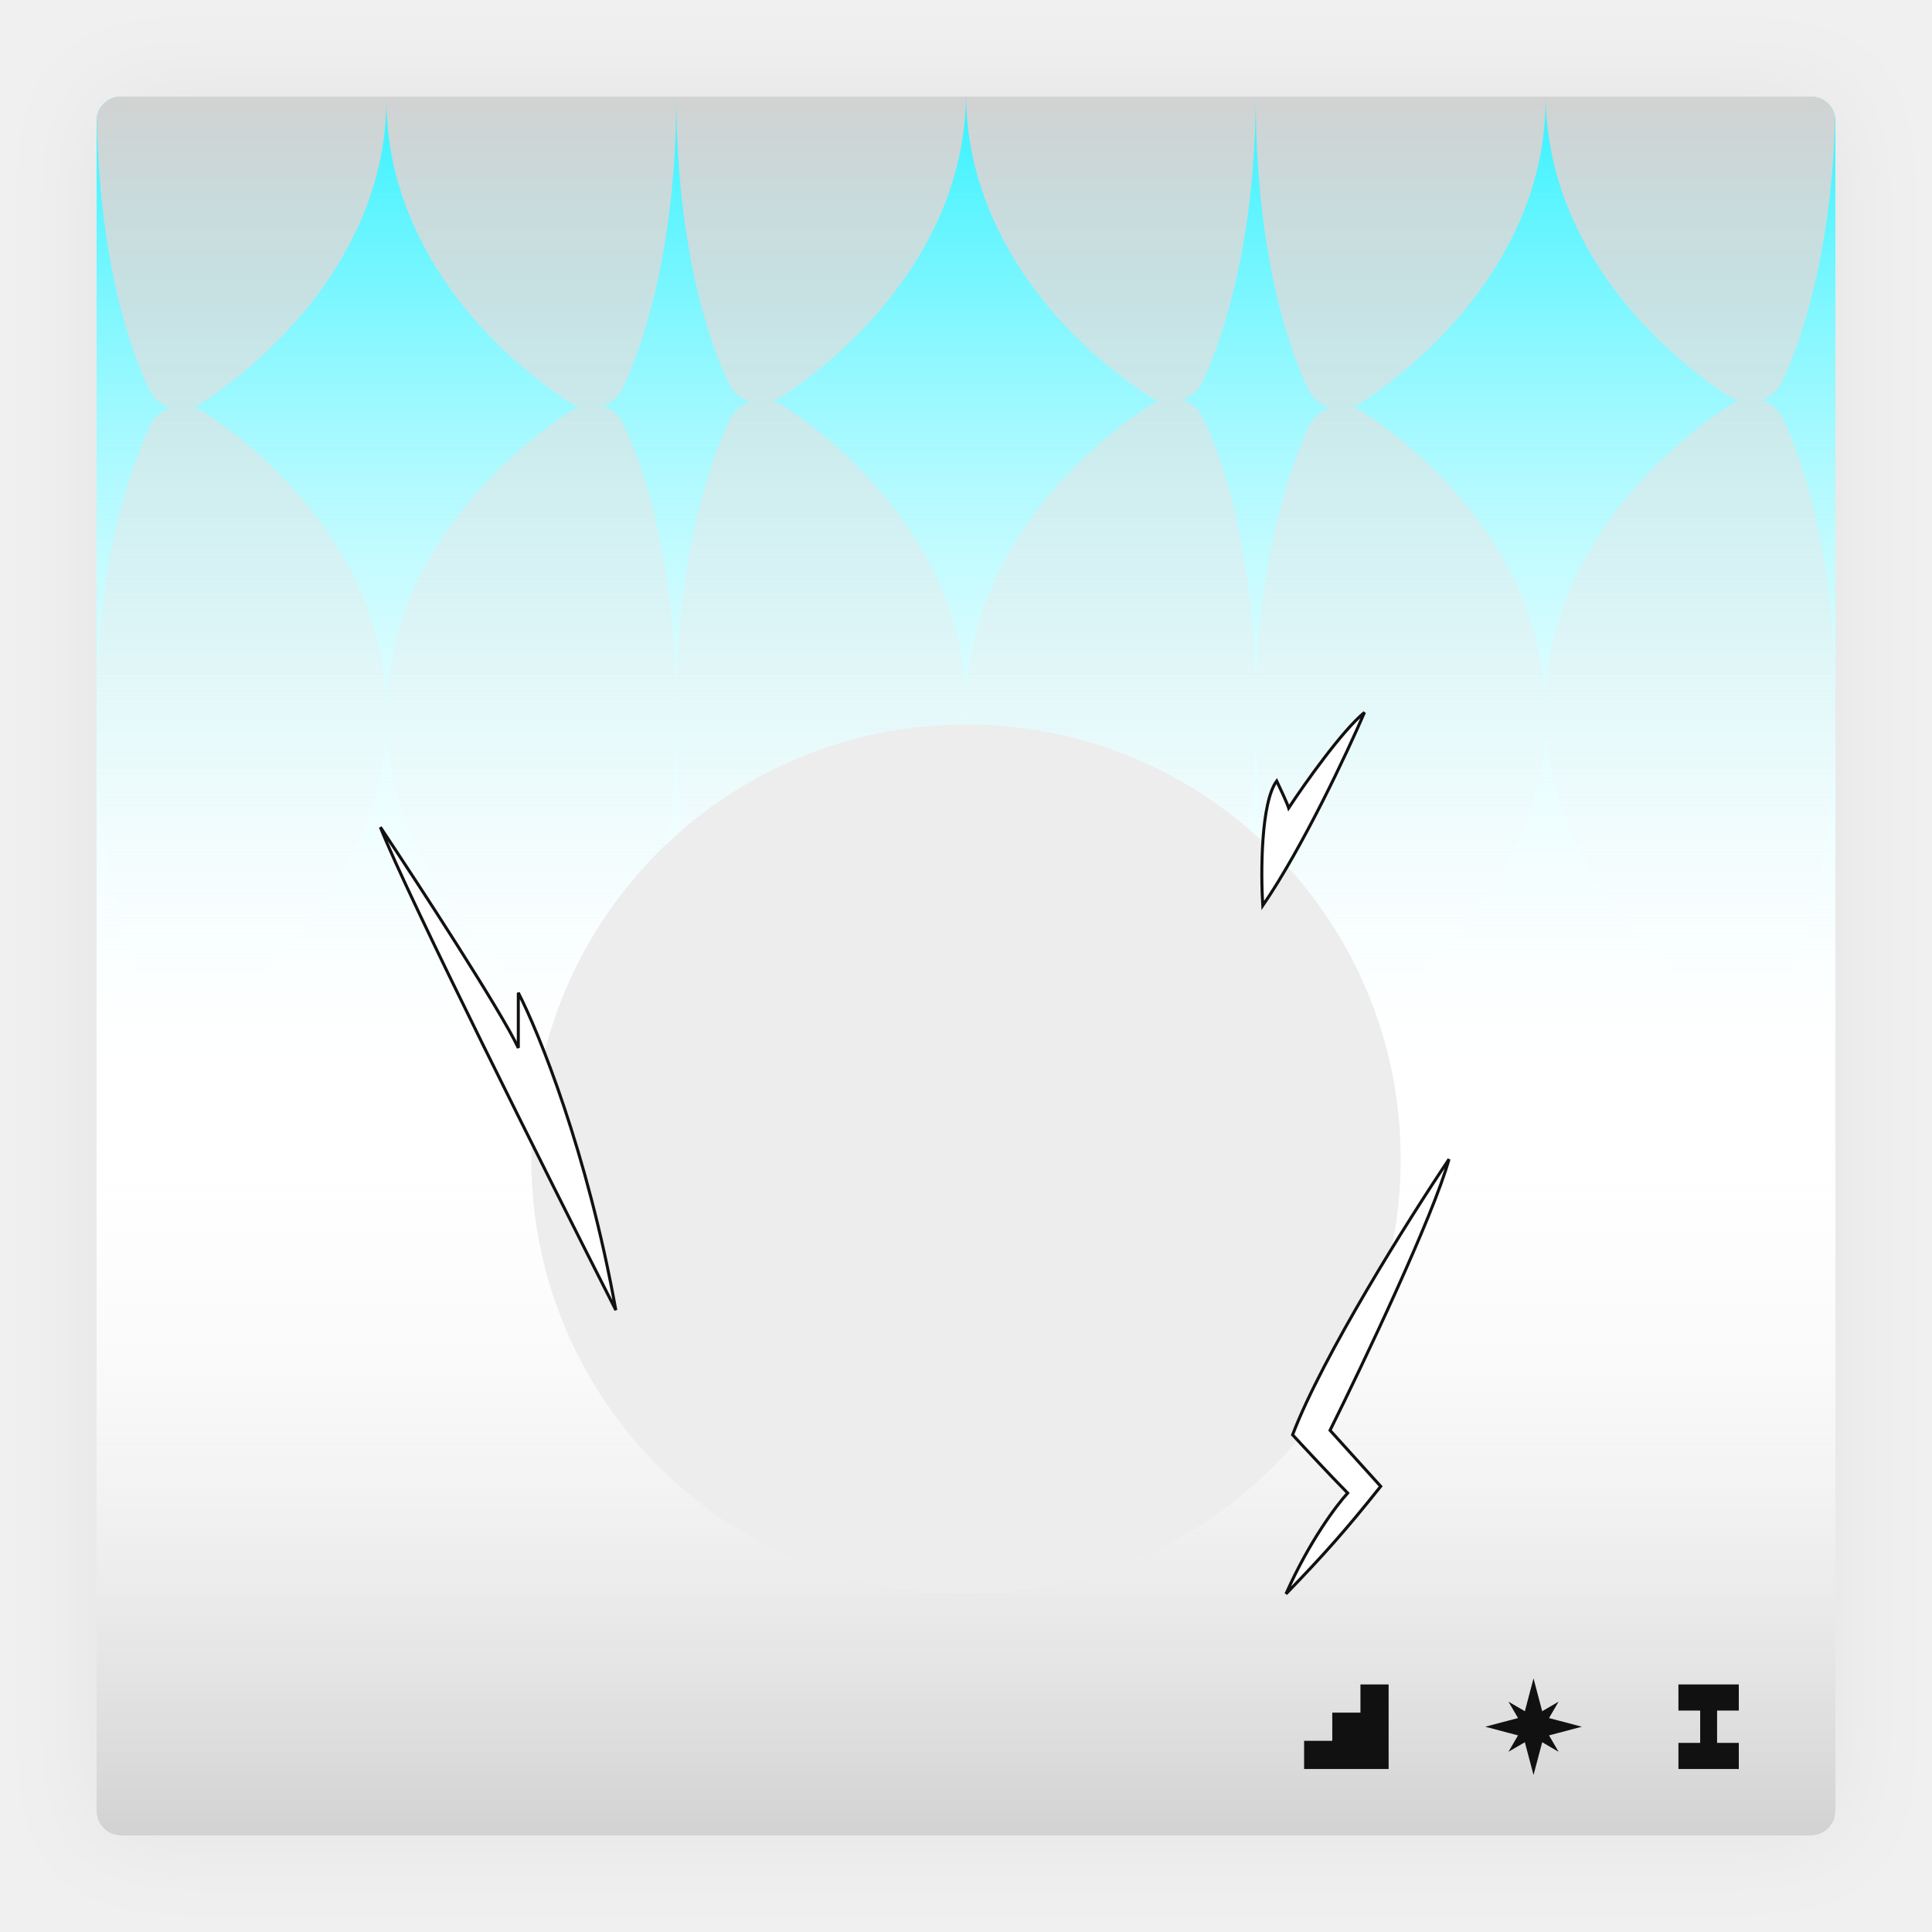
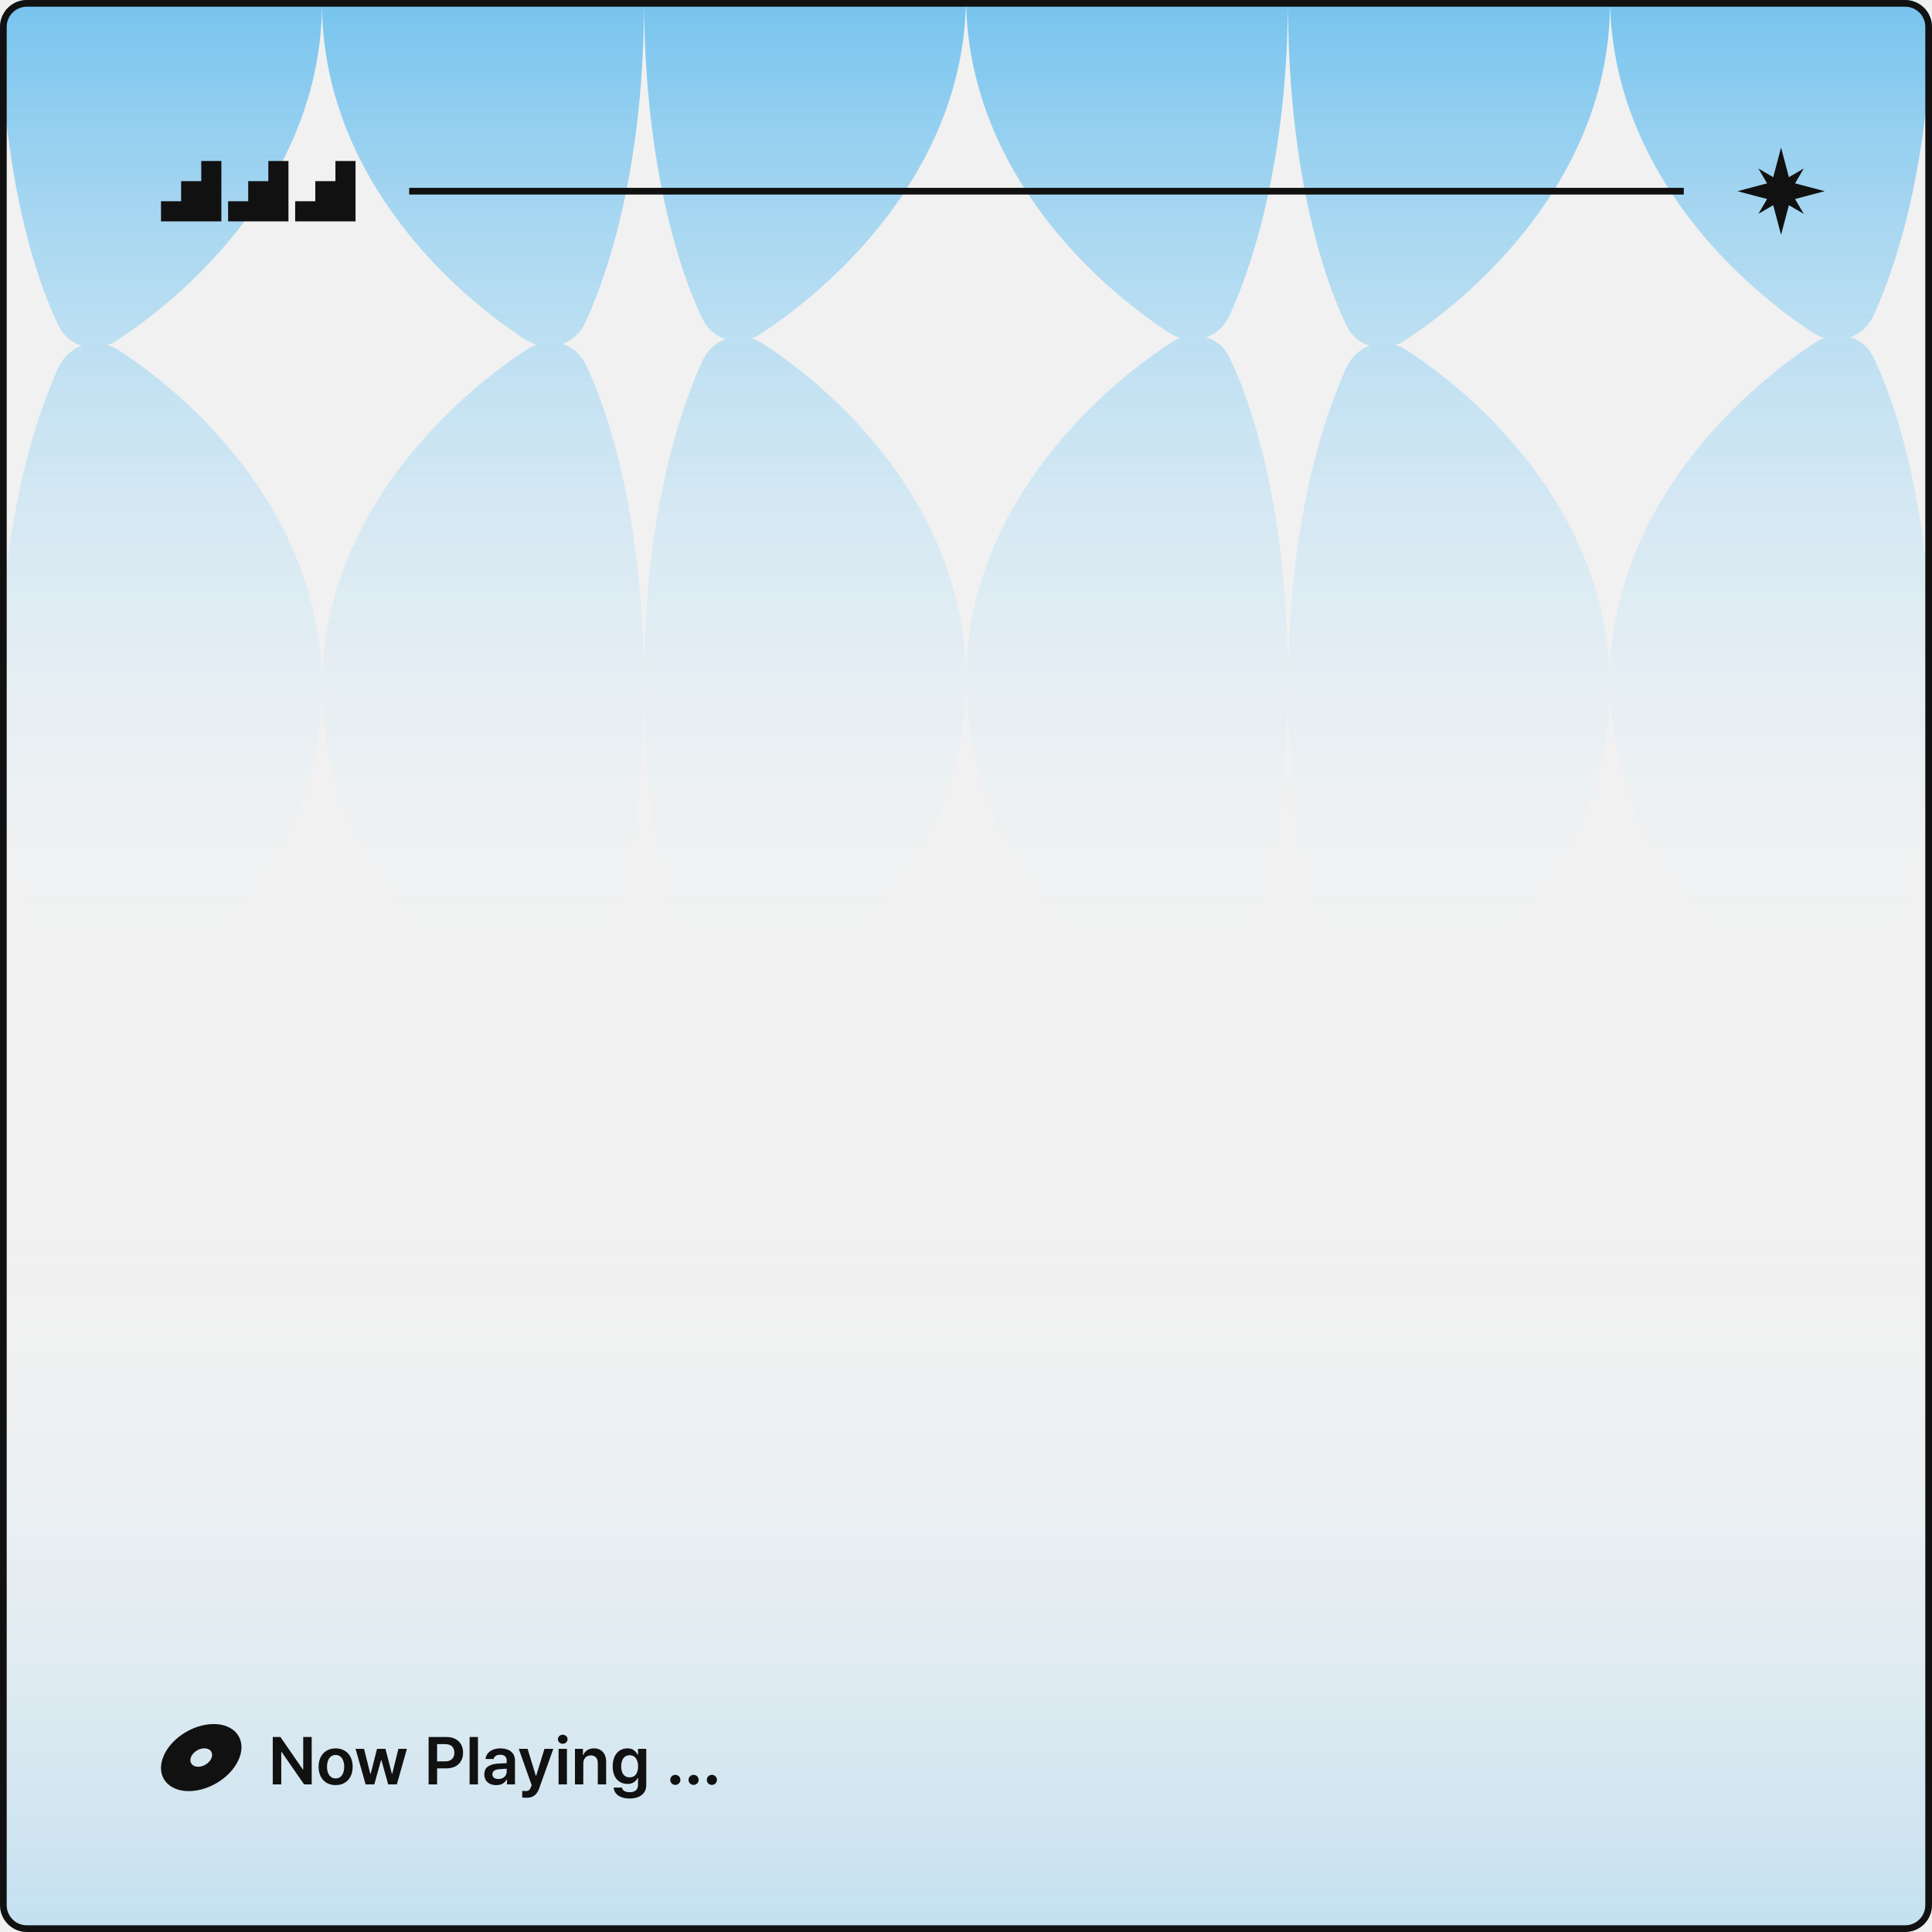
- <svg xmlns="http://www.w3.org/2000/svg" width="320" height="320" viewBox="0 0 320 320" fill="none">
-   <g filter="url(#filter0_d_382_515)">
-     <g clip-path="url(#clip0_382_515)">
-       <rect x="16" y="16" width="288" height="288" rx="4" fill="white" />
-       <rect x="16" y="184" width="288" height="120" fill="url(#paint0_linear_382_515)" />
-       <rect x="304" y="184" width="288" height="168" transform="rotate(-180 304 184)" fill="url(#paint1_linear_382_515)" />
-       <path fill-rule="evenodd" clip-rule="evenodd" d="M286.565 -34.927C274.166 -26.813 256 -9.172 256 15.408C256 39.839 273.595 57.297 286.187 65.544C286.757 65.917 287.357 66.192 287.968 66.372C287.487 66.544 287.016 66.778 286.565 67.073C274.166 75.187 256 92.828 256 117.408C256 141.839 273.595 159.297 286.187 167.544C289.441 169.675 293.655 168.587 295.277 165.052C299.279 156.331 304 140.216 304 117.408C304 94.225 299.415 77.86 295.273 69.276C294.531 67.738 293.276 66.719 291.836 66.267C293.292 65.738 294.547 64.643 295.277 63.052C299.279 54.331 304 38.216 304 15.408C304 -7.774 299.415 -24.14 295.273 -32.724C293.666 -36.053 289.658 -36.951 286.565 -34.927ZM225.435 66.743C237.834 58.629 256 40.988 256 16.408C256 -8.023 238.405 -25.481 225.813 -33.727C222.559 -35.858 218.345 -34.771 216.723 -31.236C212.721 -22.514 208 -6.4 208 16.408C208 39.591 212.585 55.956 216.727 64.54C217.469 66.078 218.724 67.097 220.164 67.549C218.708 68.078 217.453 69.174 216.723 70.764C212.721 79.486 208 95.6 208 118.408C208 141.591 212.585 157.956 216.727 166.54C218.334 169.869 222.342 170.768 225.435 168.743C237.834 160.629 256 142.988 256 118.408C256 93.977 238.405 76.519 225.813 68.273C225.243 67.899 224.643 67.624 224.032 67.444C224.513 67.272 224.984 67.039 225.435 66.743ZM64 16.408C64 -8.172 82.166 -25.813 94.565 -33.927C97.658 -35.951 101.666 -35.053 103.273 -31.724C107.415 -23.14 112 -6.774 112 16.408C112 39.216 107.279 55.331 103.277 64.052C102.547 65.643 101.292 66.738 99.836 67.267C101.276 67.719 102.531 68.738 103.273 70.276C107.415 78.86 112 95.225 112 118.408C112 141.216 107.279 157.331 103.277 166.052C101.655 169.587 97.441 170.675 94.187 168.544C81.595 160.297 64 142.839 64 118.408C64 93.828 82.166 76.187 94.565 68.073C95.016 67.778 95.487 67.544 95.968 67.372C95.357 67.192 94.757 66.917 94.187 66.544C81.595 58.297 64 40.839 64 16.408ZM33.813 68.273C46.405 76.519 64 93.977 64 118.408C64 142.988 45.834 160.629 33.435 168.743C30.342 170.768 26.334 169.869 24.727 166.54C20.585 157.956 16 141.591 16 118.408C16 95.6 20.721 79.486 24.723 70.764C25.453 69.174 26.708 68.078 28.164 67.549C26.724 67.097 25.469 66.078 24.727 64.54C20.585 55.956 16 39.591 16 16.408C16 -6.4 20.721 -22.514 24.723 -31.236C26.345 -34.771 30.559 -35.858 33.813 -33.727C46.405 -25.481 64 -8.023 64 16.408C64 40.988 45.834 58.629 33.435 66.743C32.984 67.039 32.513 67.272 32.032 67.444C32.643 67.624 33.243 67.899 33.813 68.273ZM160 15.408C160 -9.172 178.166 -26.813 190.565 -34.927C193.658 -36.951 197.666 -36.053 199.273 -32.724C203.415 -24.14 208 -7.774 208 15.408C208 38.216 203.279 54.331 199.277 63.052C198.547 64.643 197.292 65.738 195.836 66.267C197.276 66.719 198.531 67.738 199.273 69.276C203.415 77.86 208 94.225 208 117.408C208 140.216 203.279 156.331 199.277 165.052C197.655 168.587 193.441 169.675 190.187 167.544C177.595 159.297 160 141.839 160 117.408C160 92.828 178.166 75.187 190.565 67.073C191.016 66.778 191.487 66.544 191.968 66.372C191.357 66.192 190.757 65.917 190.187 65.544C177.595 57.297 160 39.839 160 15.408ZM124.164 66.549C122.724 66.097 121.469 65.078 120.727 63.54C116.585 54.956 112 38.591 112 15.408C112 -7.4 116.721 -23.514 120.723 -32.236C122.345 -35.771 126.559 -36.858 129.813 -34.727C142.405 -26.481 160 -9.023 160 15.408C160 39.988 141.834 57.629 129.435 65.743C128.984 66.039 128.513 66.272 128.032 66.444C128.643 66.624 129.243 66.899 129.813 67.273C142.405 75.519 160 92.977 160 117.408C160 141.988 141.834 159.629 129.435 167.743C126.342 169.768 122.334 168.869 120.727 165.54C116.585 156.956 112 140.591 112 117.408C112 94.6 116.721 78.486 120.723 69.764C121.453 68.174 122.708 67.078 124.164 66.549Z" fill="url(#paint2_linear_382_515)" />
-       <circle cx="160" cy="192" r="72" fill="#EDEDED" />
-       <path d="M85.849 164.429V173.571C83.012 167.476 69.434 146.651 63 137C67.412 148.276 90.838 195.032 102 217C97.273 190.79 89.263 171.032 85.849 164.429Z" fill="white" stroke="#111111" stroke-width="0.5" />
-       <path d="M214.095 237.649C219.057 224.586 233.432 201.773 240 192C237.373 201.501 225.77 225.897 220.297 236.907L228.689 246.186C222.826 253.521 219.378 257.403 213 264C216.795 255.39 221.392 249.278 223.216 247.299C220.005 244.033 215.797 239.505 214.095 237.649Z" fill="white" stroke="#111111" stroke-width="0.5" />
-       <path d="M211.463 129.355C208.82 132.933 208.82 144.609 209.15 150C215.758 140.366 223.137 124.652 226 118C222.3 121.028 216.088 129.814 213.445 133.828C213.181 133.002 212.013 130.502 211.463 129.355Z" fill="white" stroke="#111111" stroke-width="0.5" />
-       <path d="M225.333 279V283.667H220.667V288.333H216V293H220.667H225.333H230V288.333V283.667V279H225.333Z" fill="#111111" />
-       <path d="M256.572 287.435L258 287.058L262 286L258 284.942L256.572 284.565L256.623 284.471L258.152 281.848L255.529 283.377L255.435 283.435L255.058 282L254 278L252.942 282L252.565 283.435L252.471 283.377L249.848 281.848L251.377 284.471L251.435 284.565L250 284.942L246 286L250 287.058L251.435 287.435L251.377 287.529L249.848 290.152L252.471 288.623L252.565 288.572L252.942 290L254 294L255.058 290L255.435 288.572L255.529 288.623L258.152 290.152L256.623 287.529L256.572 287.435Z" fill="#111111" />
-       <path d="M288 283.325V279H278V283.325H281.603V288.675H278V293H288V288.675H284.404V283.325H288Z" fill="#111111" />
+ <svg xmlns="http://www.w3.org/2000/svg" width="288" height="288" viewBox="0 0 288 288" fill="none">
+   <g clip-path="url(#clip0_1249_1769)">
+     <rect width="288" height="288" rx="4" fill="#F1F1F1" />
+     <path fill-rule="evenodd" clip-rule="evenodd" d="M270.565 -50.927C258.166 -42.813 240 -25.172 240 -0.592C240 23.839 257.595 41.297 270.187 49.544C270.757 49.917 271.357 50.192 271.968 50.372C271.487 50.544 271.016 50.778 270.565 51.073C258.166 59.187 240 76.828 240 101.408C240 125.839 257.595 143.297 270.187 151.544C273.441 153.675 277.655 152.587 279.277 149.052C283.279 140.331 288 124.216 288 101.408C288 78.225 283.415 61.86 279.273 53.276C278.531 51.738 277.276 50.719 275.836 50.267C277.292 49.738 278.547 48.643 279.277 47.052C283.279 38.331 288 22.216 288 -0.592C288 -23.774 283.415 -40.14 279.273 -48.724C277.666 -52.053 273.658 -52.951 270.565 -50.927ZM209.435 50.743C221.834 42.629 240 24.988 240 0.408C240 -24.023 222.405 -41.481 209.813 -49.727C206.559 -51.858 202.345 -50.771 200.723 -47.236C196.721 -38.514 192 -22.4 192 0.408C192 23.591 196.585 39.956 200.727 48.54C201.469 50.078 202.724 51.097 204.164 51.549C202.708 52.078 201.453 53.173 200.723 54.764C196.721 63.486 192 79.6 192 102.408C192 125.591 196.585 141.956 200.727 150.54C202.334 153.869 206.342 154.768 209.435 152.743C221.834 144.629 240 126.988 240 102.408C240 77.977 222.405 60.519 209.813 52.273C209.243 51.899 208.643 51.624 208.032 51.444C208.513 51.272 208.984 51.039 209.435 50.743ZM48 0.408C48 -24.172 66.166 -41.813 78.565 -49.927C81.658 -51.951 85.666 -51.053 87.273 -47.724C91.415 -39.14 96 -22.774 96 0.408C96 23.216 91.279 39.331 87.277 48.052C86.547 49.643 85.292 50.738 83.836 51.267C85.276 51.719 86.531 52.738 87.273 54.276C91.415 62.86 96 79.225 96 102.408C96 125.216 91.279 141.331 87.277 150.052C85.655 153.587 81.441 154.675 78.187 152.544C65.595 144.297 48 126.839 48 102.408C48 77.828 66.166 60.187 78.565 52.073C79.016 51.778 79.487 51.544 79.968 51.372C79.357 51.192 78.757 50.917 78.187 50.544C65.595 42.297 48 24.839 48 0.408ZM17.813 52.273C30.405 60.519 48 77.977 48 102.408C48 126.988 29.834 144.629 17.435 152.743C14.342 154.768 10.334 153.869 8.727 150.54C4.585 141.956 0 125.591 0 102.408C0 79.6 4.721 63.486 8.723 54.764C9.453 53.173 10.708 52.078 12.164 51.549C10.724 51.097 9.469 50.078 8.727 48.54C4.585 39.956 0 23.591 0 0.408C0 -22.4 4.721 -38.514 8.723 -47.236C10.345 -50.771 14.559 -51.858 17.813 -49.727C30.405 -41.481 48 -24.023 48 0.408C48 24.988 29.834 42.629 17.435 50.743C16.984 51.039 16.513 51.272 16.032 51.444C16.643 51.624 17.243 51.899 17.813 52.273ZM144 -0.592C144 -25.172 162.166 -42.813 174.565 -50.927C177.658 -52.951 181.666 -52.053 183.273 -48.724C187.415 -40.14 192 -23.774 192 -0.592C192 22.216 187.279 38.331 183.277 47.052C182.547 48.643 181.292 49.738 179.836 50.267C181.276 50.719 182.531 51.738 183.273 53.276C187.415 61.86 192 78.225 192 101.408C192 124.216 187.279 140.331 183.277 149.052C181.655 152.587 177.441 153.675 174.187 151.544C161.595 143.297 144 125.839 144 101.408C144 76.828 162.166 59.187 174.565 51.073C175.016 50.778 175.487 50.544 175.968 50.372C175.357 50.192 174.757 49.917 174.187 49.544C161.595 41.297 144 23.839 144 -0.592ZM108.164 50.549C106.724 50.097 105.469 49.078 104.727 47.54C100.585 38.956 96 22.591 96 -0.592C96 -23.4 100.721 -39.514 104.723 -48.236C106.345 -51.771 110.559 -52.858 113.813 -50.727C126.405 -42.481 144 -25.023 144 -0.592C144 23.988 125.834 41.629 113.435 49.743C112.984 50.039 112.513 50.272 112.032 50.444C112.643 50.624 113.243 50.899 113.813 51.273C126.405 59.519 144 76.977 144 101.408C144 125.988 125.834 143.629 113.435 151.743C110.342 153.768 106.334 152.869 104.727 149.54C100.585 140.956 96 124.591 96 101.408C96 78.6 100.721 62.486 104.723 53.764C105.453 52.173 106.708 51.078 108.164 50.549Z" fill="url(#paint0_linear_1249_1769)" />
+     <rect y="180" width="288" height="108" fill="url(#paint1_linear_1249_1769)" />
+     <rect x="0.5" y="0.5" width="287" height="287" rx="3.5" stroke="#111111" />
+     <path d="M30 24V27H27V30H24V33H27H30H33V30V27V24H30Z" fill="#111111" />
+     <path d="M40 24V27H37V30H34V33H37H40H43V30V27V24H40Z" fill="#111111" />
+     <path d="M50 24V27H47V30H44V33H47H50H53V30V27V24H50Z" fill="#111111" />
+     <line x1="61" y1="28.5" x2="251" y2="28.5" stroke="#111111" />
+     <path d="M267.59 29.666L268.75 29.36L272 28.5L268.75 27.64L267.59 27.334L267.631 27.258L268.874 25.126L266.742 26.369L266.666 26.416L266.36 25.25L265.5 22L264.64 25.25L264.334 26.416L264.258 26.369L262.126 25.126L263.369 27.258L263.416 27.334L262.25 27.64L259 28.5L262.25 29.36L263.416 29.666L263.369 29.742L262.126 31.874L264.258 30.631L264.334 30.59L264.64 31.75L265.5 35L266.36 31.75L266.666 30.59L266.742 30.631L268.874 31.874L267.631 29.742L267.59 29.666Z" fill="#111111" />
+     <g clip-path="url(#clip1_1249_1769)">
+       <path d="M27.774 258.158C24.698 259.926 23.199 263.079 24.43 265.202C25.662 267.325 29.149 267.606 32.226 265.838C35.303 264.069 36.797 260.916 35.57 258.798C34.343 256.68 30.851 256.394 27.774 258.158ZM30.618 263.064C29.792 263.542 28.843 263.448 28.501 262.857C28.16 262.266 28.556 261.404 29.382 260.926C30.208 260.448 31.158 260.542 31.499 261.133C31.84 261.724 31.445 262.586 30.618 263.064Z" fill="#111111" />
    </g>
+     <path d="M45.2 258.928H46.464V266H45.335L41.986 261.169H41.927V266H40.66V258.928H41.803L45.138 263.762H45.2V258.928ZM50.033 266.104C49.523 266.104 49.075 265.991 48.69 265.765C48.308 265.537 48.012 265.217 47.803 264.805C47.596 264.391 47.492 263.912 47.492 263.369C47.492 262.826 47.596 262.347 47.803 261.932C48.012 261.518 48.308 261.197 48.69 260.969C49.075 260.741 49.523 260.627 50.033 260.627C50.545 260.627 50.991 260.741 51.373 260.969C51.758 261.197 52.053 261.518 52.261 261.932C52.468 262.347 52.572 262.826 52.572 263.369C52.572 263.912 52.468 264.391 52.261 264.805C52.053 265.217 51.758 265.537 51.373 265.765C50.991 265.991 50.545 266.104 50.033 266.104ZM50.037 265.109C50.311 265.109 50.543 265.033 50.734 264.881C50.925 264.727 51.069 264.519 51.166 264.256C51.263 263.994 51.311 263.697 51.311 263.365C51.311 263.034 51.263 262.736 51.166 262.471C51.069 262.206 50.925 261.997 50.734 261.843C50.543 261.688 50.311 261.611 50.037 261.611C49.758 261.611 49.523 261.688 49.329 261.843C49.136 261.997 48.991 262.206 48.894 262.471C48.797 262.736 48.749 263.034 48.749 263.365C48.749 263.697 48.797 263.994 48.894 264.256C48.991 264.519 49.136 264.727 49.329 264.881C49.523 265.033 49.758 265.109 50.037 265.109ZM55.797 266H54.502L53 260.696H54.267L55.203 264.432H55.251L56.204 260.696H57.461L58.417 264.412H58.466L59.391 260.696H60.658L59.156 266H57.865L56.864 262.405H56.794L55.797 266ZM66.537 258.928C67.066 258.928 67.518 259.028 67.891 259.229C68.266 259.427 68.549 259.703 68.74 260.057C68.933 260.41 69.03 260.814 69.03 261.269C69.03 261.727 68.933 262.133 68.74 262.485C68.547 262.837 68.261 263.112 67.884 263.31C67.506 263.508 67.052 263.607 66.52 263.607H65.159V266H63.892V258.928H66.537ZM66.35 262.561C66.659 262.561 66.916 262.507 67.121 262.398C67.328 262.29 67.481 262.14 67.58 261.946C67.681 261.753 67.732 261.527 67.732 261.269C67.732 260.876 67.615 260.565 67.383 260.337C67.153 260.107 66.806 259.992 66.344 259.992H65.159V262.561H66.35ZM70.005 258.928H71.248V266H70.005V258.928ZM74.601 260.627C74.972 260.627 75.32 260.685 75.644 260.8C75.971 260.915 76.239 261.109 76.449 261.383C76.66 261.655 76.766 262.012 76.766 262.454V266H75.575V265.271H75.534C75.407 265.515 75.212 265.716 74.95 265.872C74.69 266.029 74.365 266.107 73.976 266.107C73.633 266.107 73.327 266.046 73.058 265.924C72.791 265.8 72.58 265.618 72.426 265.378C72.274 265.139 72.198 264.85 72.198 264.512C72.198 263.964 72.382 263.568 72.75 263.324C73.121 263.08 73.595 262.938 74.173 262.899C74.44 262.881 74.892 262.858 75.53 262.83L75.527 262.402C75.527 262.14 75.444 261.937 75.278 261.794C75.115 261.649 74.877 261.577 74.567 261.577C74.295 261.577 74.074 261.633 73.904 261.746C73.736 261.859 73.627 262.013 73.579 262.209H72.374C72.404 261.907 72.512 261.637 72.699 261.397C72.885 261.158 73.141 260.97 73.465 260.834C73.79 260.696 74.168 260.627 74.601 260.627ZM74.294 265.192C74.538 265.192 74.754 265.142 74.943 265.044C75.132 264.945 75.277 264.812 75.378 264.646C75.482 264.478 75.534 264.295 75.534 264.097L75.53 263.659C75.369 263.668 75.164 263.681 74.915 263.697C74.667 263.713 74.484 263.727 74.366 263.738C74.063 263.761 73.825 263.837 73.655 263.966C73.485 264.093 73.4 264.269 73.4 264.494C73.4 264.718 73.481 264.89 73.645 265.012C73.808 265.132 74.025 265.192 74.294 265.192ZM78.495 267.989C78.217 267.989 78.001 267.981 77.849 267.965L77.853 266.967C77.98 266.978 78.154 266.984 78.378 266.984C78.502 266.984 78.606 266.973 78.689 266.95C78.771 266.929 78.851 266.875 78.927 266.787C79.005 266.702 79.078 266.571 79.144 266.394L79.255 266.11L77.328 260.696H78.647L79.873 264.705H79.928L81.161 260.696H82.483L80.356 266.646C80.198 267.085 79.968 267.419 79.669 267.647C79.37 267.875 78.978 267.989 78.495 267.989ZM84.51 266H83.267V260.696H84.51V266ZM83.892 259.94C83.761 259.94 83.639 259.91 83.526 259.85C83.415 259.79 83.328 259.709 83.263 259.605C83.199 259.501 83.167 259.389 83.167 259.267C83.167 259.142 83.199 259.028 83.263 258.925C83.328 258.821 83.415 258.739 83.526 258.68C83.639 258.62 83.761 258.59 83.892 258.59C84.021 258.59 84.139 258.621 84.248 258.683C84.358 258.743 84.445 258.825 84.51 258.928C84.577 259.032 84.61 259.145 84.61 259.267C84.61 259.389 84.577 259.501 84.51 259.605C84.445 259.709 84.358 259.79 84.248 259.85C84.139 259.91 84.021 259.94 83.892 259.94ZM86.951 266H85.708V260.696H86.896V261.597H86.962C87.086 261.294 87.283 261.056 87.552 260.886C87.822 260.713 88.151 260.627 88.54 260.627C88.906 260.627 89.225 260.705 89.496 260.862C89.77 261.018 89.982 261.247 90.132 261.549C90.281 261.848 90.356 262.206 90.356 262.623V266H89.113V262.813C89.113 262.578 89.072 262.375 88.989 262.205C88.906 262.035 88.786 261.905 88.629 261.815C88.475 261.725 88.291 261.68 88.077 261.68C87.856 261.68 87.66 261.729 87.49 261.825C87.322 261.92 87.19 262.059 87.093 262.243C86.999 262.425 86.951 262.641 86.951 262.892V266ZM93.851 268.099C93.389 268.099 92.983 268.034 92.636 267.903C92.288 267.771 92.014 267.583 91.814 267.336C91.614 267.092 91.5 266.805 91.472 266.473H92.715C92.759 266.703 92.881 266.875 93.081 266.988C93.284 267.103 93.547 267.16 93.872 267.16C94.263 267.16 94.567 267.07 94.784 266.891C95 266.711 95.108 266.433 95.108 266.055V265.047H95.046C94.926 265.289 94.745 265.496 94.5 265.669C94.256 265.839 93.93 265.924 93.52 265.924C93.103 265.924 92.729 265.824 92.397 265.624C92.066 265.423 91.805 265.128 91.614 264.736C91.425 264.343 91.331 263.866 91.331 263.307C91.331 262.743 91.426 262.259 91.617 261.856C91.808 261.451 92.07 261.145 92.401 260.938C92.733 260.731 93.107 260.627 93.523 260.627C93.938 260.627 94.261 260.719 94.493 260.903C94.728 261.087 94.914 261.31 95.049 261.57H95.112V260.696H96.338V266.086C96.338 266.526 96.232 266.897 96.02 267.198C95.81 267.5 95.519 267.725 95.146 267.875C94.773 268.025 94.342 268.099 93.851 268.099ZM93.862 264.947C94.126 264.947 94.353 264.882 94.542 264.753C94.731 264.625 94.873 264.439 94.97 264.198C95.069 263.953 95.118 263.662 95.118 263.324C95.118 262.985 95.069 262.691 94.97 262.44C94.873 262.189 94.731 261.994 94.542 261.856C94.353 261.718 94.126 261.649 93.862 261.649C93.59 261.649 93.359 261.721 93.168 261.863C92.979 262.006 92.836 262.204 92.739 262.457C92.645 262.708 92.598 262.997 92.598 263.324C92.598 263.653 92.646 263.94 92.743 264.184C92.84 264.428 92.982 264.616 93.171 264.75C93.362 264.881 93.592 264.947 93.862 264.947ZM100.671 266.076C100.532 266.076 100.405 266.043 100.287 265.976C100.172 265.907 100.08 265.815 100.011 265.7C99.944 265.582 99.912 265.456 99.914 265.32C99.912 265.184 99.944 265.058 100.011 264.943C100.08 264.828 100.172 264.737 100.287 264.671C100.405 264.604 100.532 264.57 100.671 264.57C100.804 264.57 100.928 264.604 101.044 264.671C101.161 264.737 101.254 264.828 101.323 264.943C101.392 265.058 101.427 265.184 101.427 265.32C101.427 265.456 101.392 265.582 101.323 265.7C101.254 265.815 101.161 265.907 101.044 265.976C100.928 266.043 100.804 266.076 100.671 266.076ZM103.395 266.076C103.257 266.076 103.129 266.043 103.012 265.976C102.897 265.907 102.805 265.815 102.736 265.7C102.669 265.582 102.637 265.456 102.639 265.32C102.637 265.184 102.669 265.058 102.736 264.943C102.805 264.828 102.897 264.737 103.012 264.671C103.129 264.604 103.257 264.57 103.395 264.57C103.529 264.57 103.653 264.604 103.768 264.671C103.886 264.737 103.979 264.828 104.048 264.943C104.117 265.058 104.151 265.184 104.151 265.32C104.151 265.456 104.117 265.582 104.048 265.7C103.979 265.815 103.886 265.907 103.768 265.976C103.653 266.043 103.529 266.076 103.395 266.076ZM106.12 266.076C105.982 266.076 105.854 266.043 105.737 265.976C105.621 265.907 105.529 265.815 105.46 265.7C105.394 265.582 105.361 265.456 105.364 265.32C105.361 265.184 105.394 265.058 105.46 264.943C105.529 264.828 105.621 264.737 105.737 264.671C105.854 264.604 105.982 264.57 106.12 264.57C106.253 264.57 106.378 264.604 106.493 264.671C106.61 264.737 106.703 264.828 106.772 264.943C106.841 265.058 106.876 265.184 106.876 265.32C106.876 265.456 106.841 265.582 106.772 265.7C106.703 265.815 106.61 265.907 106.493 265.976C106.378 266.043 106.253 266.076 106.12 266.076Z" fill="#111111" />
  </g>
  <defs>
-     <filter id="filter0_d_382_515" x="0" y="0" width="320" height="320" filterUnits="userSpaceOnUse" color-interpolation-filters="sRGB">
-       <feFlood flood-opacity="0" result="BackgroundImageFix" />
-       <feColorMatrix in="SourceAlpha" type="matrix" values="0 0 0 0 0 0 0 0 0 0 0 0 0 0 0 0 0 0 127 0" result="hardAlpha" />
-       <feOffset />
-       <feGaussianBlur stdDeviation="8" />
-       <feComposite in2="hardAlpha" operator="out" />
-       <feColorMatrix type="matrix" values="0 0 0 0 0.067 0 0 0 0 0.067 0 0 0 0 0.067 0 0 0 0.05 0" />
-       <feBlend mode="normal" in2="BackgroundImageFix" result="effect1_dropShadow_382_515" />
-       <feBlend mode="normal" in="SourceGraphic" in2="effect1_dropShadow_382_515" result="shape" />
-     </filter>
-     <linearGradient id="paint0_linear_382_515" x1="160" y1="184" x2="160" y2="304" gradientUnits="userSpaceOnUse">
-       <stop stop-color="white" stop-opacity="0" />
-       <stop offset="1" stop-color="#D2D2D2" />
-     </linearGradient>
-     <linearGradient id="paint1_linear_382_515" x1="448" y1="184" x2="448" y2="352" gradientUnits="userSpaceOnUse">
-       <stop stop-color="white" stop-opacity="0" />
-       <stop offset="1" stop-color="#34F2FF" />
-     </linearGradient>
-     <linearGradient id="paint2_linear_382_515" x1="160" y1="16" x2="160" y2="170" gradientUnits="userSpaceOnUse">
-       <stop stop-color="#D2D2D2" />
+     <linearGradient id="paint0_linear_1249_1769" x1="144" y1="2.04553e-06" x2="144" y2="154" gradientUnits="userSpaceOnUse">
+       <stop stop-color="#58B8ED" stop-opacity="0.8" />
      <stop offset="1" stop-color="white" stop-opacity="0" />
    </linearGradient>
-     <clipPath id="clip0_382_515">
-       <rect x="16" y="16" width="288" height="288" rx="4" fill="white" />
+     <linearGradient id="paint1_linear_1249_1769" x1="144" y1="180" x2="144" y2="288" gradientUnits="userSpaceOnUse">
+       <stop stop-color="white" stop-opacity="0" />
+       <stop offset="1" stop-color="#58B8ED" stop-opacity="0.3" />
+     </linearGradient>
+     <clipPath id="clip0_1249_1769">
+       <rect width="288" height="288" rx="4" fill="white" />
    </clipPath>
-   </defs>
+     <clipPath id="clip1_1249_1769">
+       <rect width="12" height="10" fill="white" transform="translate(24 257)" />
+     </clipPath>ee
+ </defs>
</svg>
